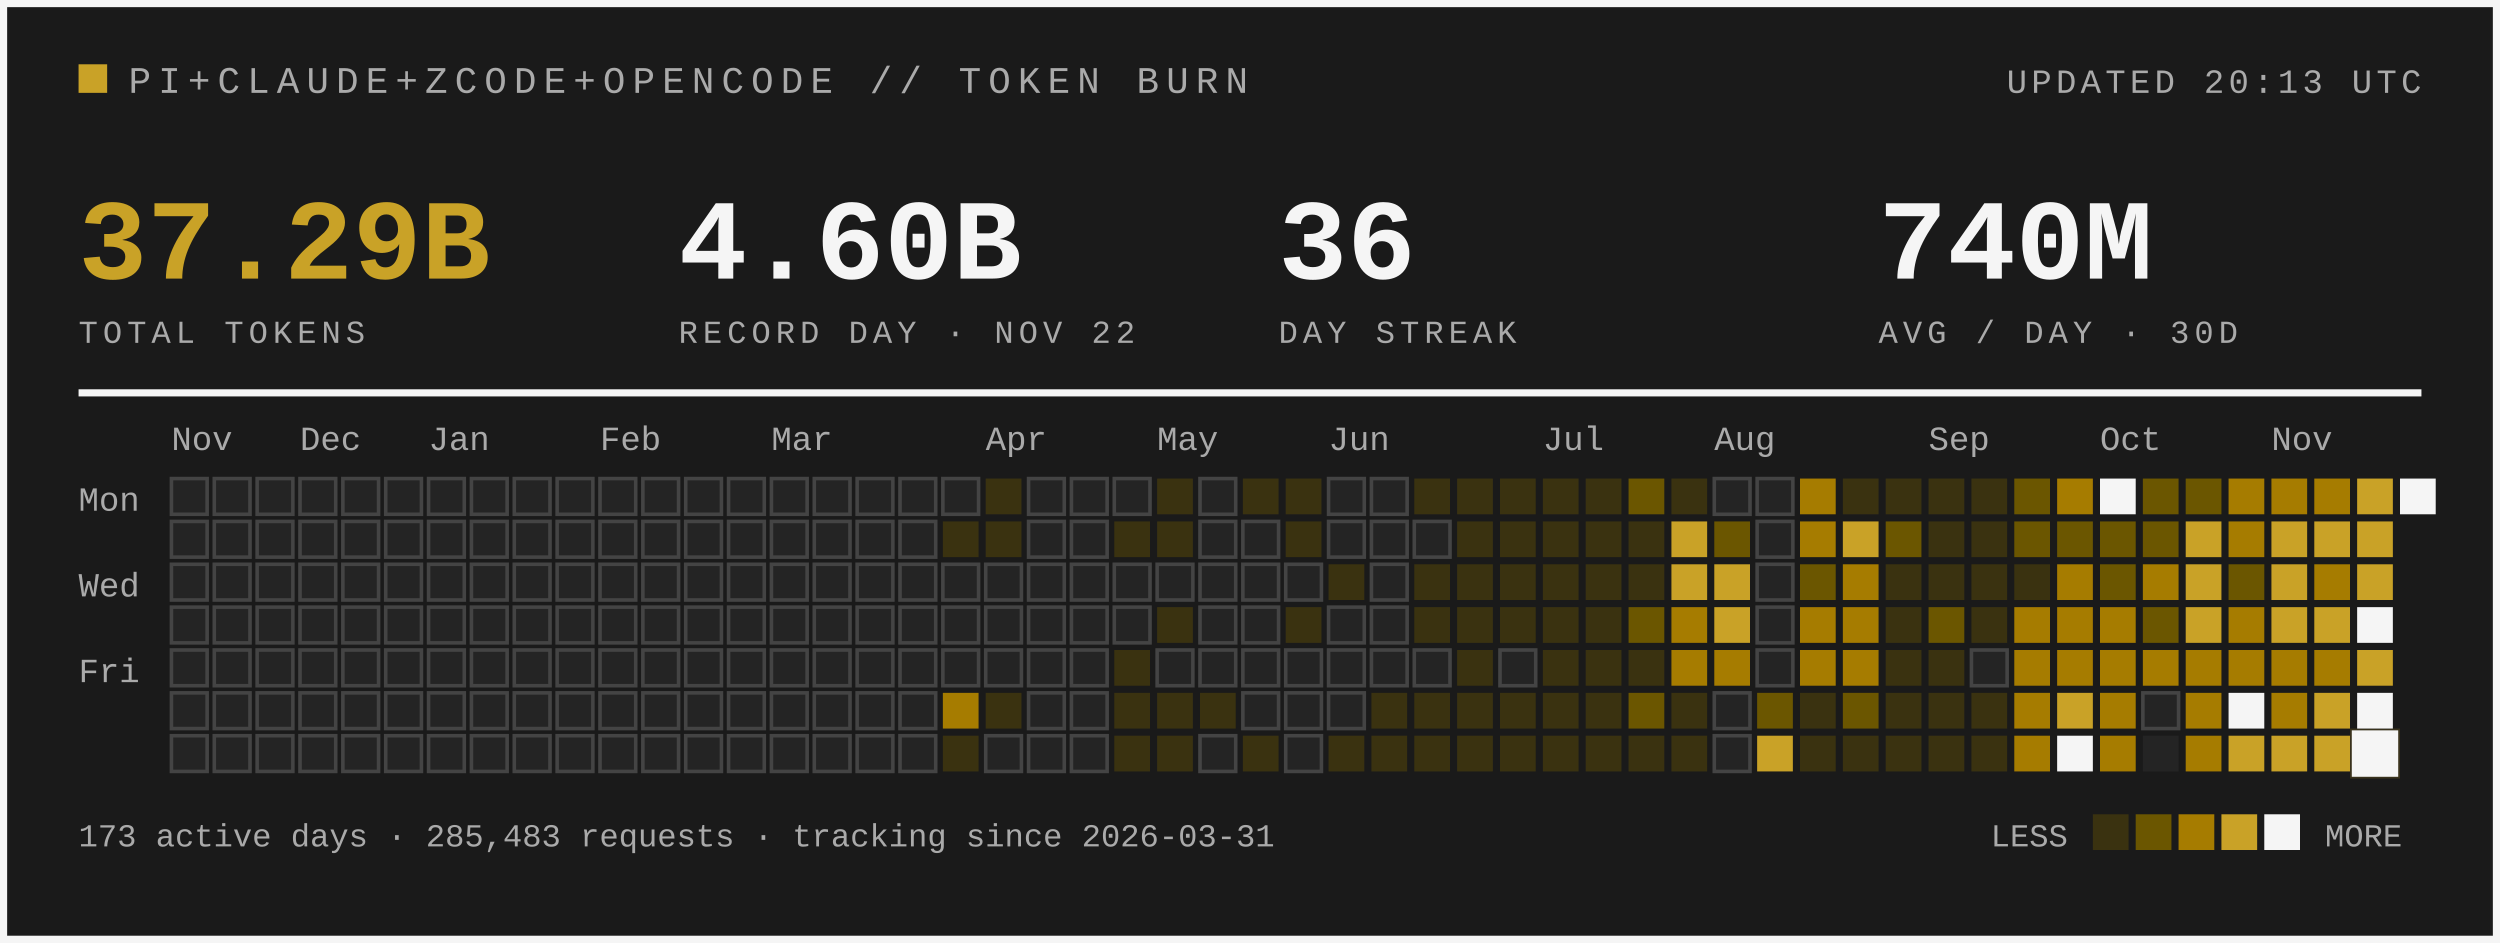
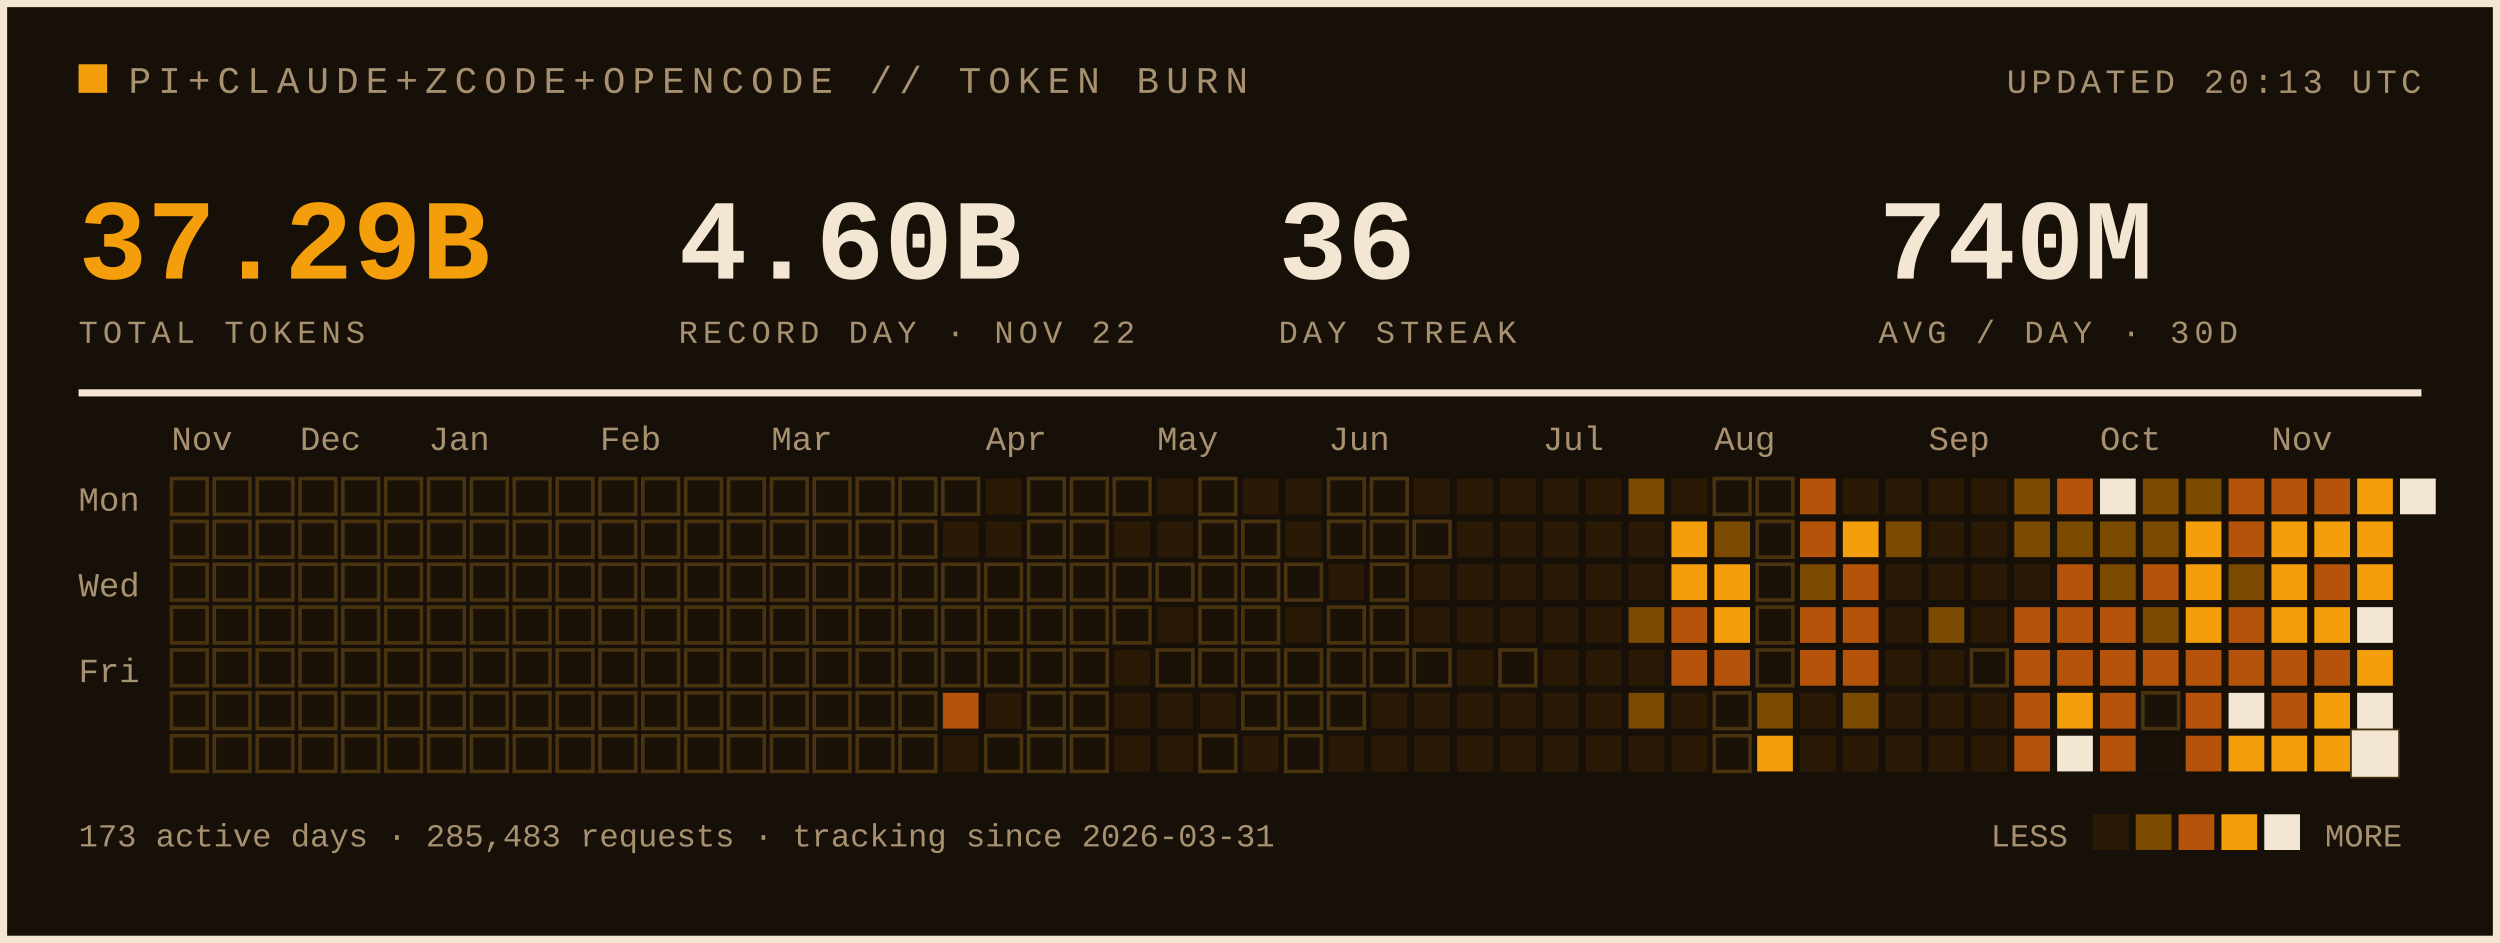
<svg xmlns="http://www.w3.org/2000/svg" width="700" height="264" viewBox="0 0 700 264" role="img" aria-label="Coding agent token usage (Pi + Claude + ZCode + OpenCode), last 12 months">
  <defs>
    <linearGradient id="flare" x1="0" y1="0" x2="1" y2="0">
      <stop offset="0" stop-color="#fb923c" />
      <stop offset=".55" stop-color="#f97316" />
      <stop offset="1" stop-color="#fde047" />
    </linearGradient>
    <style>
text{font-family:'JetBrains Mono','Courier New',monospace}
.mono{font-family:'JetBrains Mono','Courier New',monospace}
- .card{fill:#1a1a1a;stroke:#f5f5f5;stroke-width:3}
- .fg{fill:#f5f5f5}
- .muted{fill:#aaaaaa}
- .hot{fill:#c9a227}
- .divider{stroke:#f5f5f5;stroke-width:2}
- .nodata{fill:#242424;stroke:#444444;stroke-width:1}
- .c0{fill:#242424}.c1{fill:#3a3210}.c2{fill:#6b5600}.c3{fill:#a67c00}.c4{fill:#c9a227}.c5{fill:#f5f5f5}
- .record{stroke:#f5f5f5;stroke-width:3}
- .glow{fill:#c9a227;opacity:.18}
+ .card{fill:#171008;stroke:#f3e7d3;stroke-width:3}
+ .fg{fill:#f3e7d3}
+ .muted{fill:#a89170}
+ .hot{fill:#f59e0b}
+ .divider{stroke:#f3e7d3;stroke-width:2}
+ .nodata{fill:#1a1206;stroke:#4a3410;stroke-width:1}
+ .c0{fill:#1a1206}.c1{fill:#2a1a05}.c2{fill:#7a4a00}.c3{fill:#b45309}.c4{fill:#f59e0b}.c5{fill:#f3e7d3}
+ .record{stroke:#f3e7d3;stroke-width:3}
+ .glow{fill:#f59e0b;opacity:.18}
</style>
  </defs>
  <rect class="card" x="0.5" y="0.5" width="699" height="263" rx="0" />
  <g class="mono">
-     <rect x="22" y="18" width="8" height="8" rx="0" fill="#c9a227" />
+     <rect x="22" y="18" width="8" height="8" rx="0" fill="#f59e0b" />
    <text class="muted" x="36" y="26" font-size="10.5" letter-spacing="2">PI+CLAUDE+ZCODE+OPENCODE // TOKEN BURN</text>
    <text class="muted" x="678" y="26" font-size="9.5" text-anchor="end" letter-spacing="1.2">UPDATED 20:13 UTC</text>
  </g>
  <g>
    <text class="hot" x="22" y="78" font-size="32" font-weight="700">37.29B</text>
    <text class="mono muted" x="22" y="96" font-size="9" letter-spacing="1.4">TOTAL TOKENS</text>
    <text class="fg" x="190" y="78" font-size="32" font-weight="700">4.60B</text>
    <text class="mono muted" x="190" y="96" font-size="9" letter-spacing="1.4">RECORD DAY · NOV 22</text>
    <text class="fg" x="358" y="78" font-size="32" font-weight="700">36</text>
    <text class="mono muted" x="358" y="96" font-size="9" letter-spacing="1.4">DAY STREAK</text>
    <text class="fg" x="526" y="78" font-size="32" font-weight="700">740M</text>
    <text class="mono muted" x="526" y="96" font-size="9" letter-spacing="1.4">AVG / DAY · 30D</text>
  </g>
  <line class="divider" x1="22" y1="110" x2="678" y2="110" />
  <g class="mono">
    <text class="mono muted" x="48" y="126" font-size="9.5">Nov</text>
    <text class="mono muted" x="84" y="126" font-size="9.5">Dec</text>
    <text class="mono muted" x="120" y="126" font-size="9.5">Jan</text>
    <text class="mono muted" x="168" y="126" font-size="9.5">Feb</text>
    <text class="mono muted" x="216" y="126" font-size="9.5">Mar</text>
    <text class="mono muted" x="276" y="126" font-size="9.5">Apr</text>
    <text class="mono muted" x="324" y="126" font-size="9.5">May</text>
    <text class="mono muted" x="372" y="126" font-size="9.5">Jun</text>
    <text class="mono muted" x="432" y="126" font-size="9.5">Jul</text>
    <text class="mono muted" x="480" y="126" font-size="9.5">Aug</text>
    <text class="mono muted" x="540" y="126" font-size="9.5">Sep</text>
    <text class="mono muted" x="588" y="126" font-size="9.5">Oct</text>
    <text class="mono muted" x="636" y="126" font-size="9.5">Nov</text>
    <text class="mono muted" x="22" y="143" font-size="9.5">Mon</text>
    <text class="mono muted" x="22" y="167" font-size="9.5">Wed</text>
    <text class="mono muted" x="22" y="191" font-size="9.5">Fri</text>
  </g>
  <g>
    <rect class="glow" x="658" y="204" width="14" height="14" rx="0" />
    <rect class="nodata" x="48" y="134" width="10" height="10" rx="0" />
    <rect class="nodata" x="48" y="146" width="10" height="10" rx="0" />
    <rect class="nodata" x="48" y="158" width="10" height="10" rx="0" />
    <rect class="nodata" x="48" y="170" width="10" height="10" rx="0" />
    <rect class="nodata" x="48" y="182" width="10" height="10" rx="0" />
    <rect class="nodata" x="48" y="194" width="10" height="10" rx="0" />
    <rect class="nodata" x="48" y="206" width="10" height="10" rx="0" />
    <rect class="nodata" x="60" y="134" width="10" height="10" rx="0" />
    <rect class="nodata" x="60" y="146" width="10" height="10" rx="0" />
    <rect class="nodata" x="60" y="158" width="10" height="10" rx="0" />
    <rect class="nodata" x="60" y="170" width="10" height="10" rx="0" />
    <rect class="nodata" x="60" y="182" width="10" height="10" rx="0" />
    <rect class="nodata" x="60" y="194" width="10" height="10" rx="0" />
    <rect class="nodata" x="60" y="206" width="10" height="10" rx="0" />
    <rect class="nodata" x="72" y="134" width="10" height="10" rx="0" />
    <rect class="nodata" x="72" y="146" width="10" height="10" rx="0" />
    <rect class="nodata" x="72" y="158" width="10" height="10" rx="0" />
    <rect class="nodata" x="72" y="170" width="10" height="10" rx="0" />
    <rect class="nodata" x="72" y="182" width="10" height="10" rx="0" />
    <rect class="nodata" x="72" y="194" width="10" height="10" rx="0" />
    <rect class="nodata" x="72" y="206" width="10" height="10" rx="0" />
    <rect class="nodata" x="84" y="134" width="10" height="10" rx="0" />
    <rect class="nodata" x="84" y="146" width="10" height="10" rx="0" />
    <rect class="nodata" x="84" y="158" width="10" height="10" rx="0" />
    <rect class="nodata" x="84" y="170" width="10" height="10" rx="0" />
    <rect class="nodata" x="84" y="182" width="10" height="10" rx="0" />
    <rect class="nodata" x="84" y="194" width="10" height="10" rx="0" />
    <rect class="nodata" x="84" y="206" width="10" height="10" rx="0" />
    <rect class="nodata" x="96" y="134" width="10" height="10" rx="0" />
    <rect class="nodata" x="96" y="146" width="10" height="10" rx="0" />
    <rect class="nodata" x="96" y="158" width="10" height="10" rx="0" />
    <rect class="nodata" x="96" y="170" width="10" height="10" rx="0" />
    <rect class="nodata" x="96" y="182" width="10" height="10" rx="0" />
    <rect class="nodata" x="96" y="194" width="10" height="10" rx="0" />
    <rect class="nodata" x="96" y="206" width="10" height="10" rx="0" />
    <rect class="nodata" x="108" y="134" width="10" height="10" rx="0" />
    <rect class="nodata" x="108" y="146" width="10" height="10" rx="0" />
    <rect class="nodata" x="108" y="158" width="10" height="10" rx="0" />
    <rect class="nodata" x="108" y="170" width="10" height="10" rx="0" />
    <rect class="nodata" x="108" y="182" width="10" height="10" rx="0" />
    <rect class="nodata" x="108" y="194" width="10" height="10" rx="0" />
    <rect class="nodata" x="108" y="206" width="10" height="10" rx="0" />
    <rect class="nodata" x="120" y="134" width="10" height="10" rx="0" />
    <rect class="nodata" x="120" y="146" width="10" height="10" rx="0" />
    <rect class="nodata" x="120" y="158" width="10" height="10" rx="0" />
    <rect class="nodata" x="120" y="170" width="10" height="10" rx="0" />
    <rect class="nodata" x="120" y="182" width="10" height="10" rx="0" />
    <rect class="nodata" x="120" y="194" width="10" height="10" rx="0" />
    <rect class="nodata" x="120" y="206" width="10" height="10" rx="0" />
    <rect class="nodata" x="132" y="134" width="10" height="10" rx="0" />
    <rect class="nodata" x="132" y="146" width="10" height="10" rx="0" />
    <rect class="nodata" x="132" y="158" width="10" height="10" rx="0" />
    <rect class="nodata" x="132" y="170" width="10" height="10" rx="0" />
    <rect class="nodata" x="132" y="182" width="10" height="10" rx="0" />
    <rect class="nodata" x="132" y="194" width="10" height="10" rx="0" />
    <rect class="nodata" x="132" y="206" width="10" height="10" rx="0" />
    <rect class="nodata" x="144" y="134" width="10" height="10" rx="0" />
    <rect class="nodata" x="144" y="146" width="10" height="10" rx="0" />
    <rect class="nodata" x="144" y="158" width="10" height="10" rx="0" />
    <rect class="nodata" x="144" y="170" width="10" height="10" rx="0" />
    <rect class="nodata" x="144" y="182" width="10" height="10" rx="0" />
    <rect class="nodata" x="144" y="194" width="10" height="10" rx="0" />
    <rect class="nodata" x="144" y="206" width="10" height="10" rx="0" />
    <rect class="nodata" x="156" y="134" width="10" height="10" rx="0" />
    <rect class="nodata" x="156" y="146" width="10" height="10" rx="0" />
    <rect class="nodata" x="156" y="158" width="10" height="10" rx="0" />
    <rect class="nodata" x="156" y="170" width="10" height="10" rx="0" />
    <rect class="nodata" x="156" y="182" width="10" height="10" rx="0" />
    <rect class="nodata" x="156" y="194" width="10" height="10" rx="0" />
    <rect class="nodata" x="156" y="206" width="10" height="10" rx="0" />
    <rect class="nodata" x="168" y="134" width="10" height="10" rx="0" />
    <rect class="nodata" x="168" y="146" width="10" height="10" rx="0" />
    <rect class="nodata" x="168" y="158" width="10" height="10" rx="0" />
    <rect class="nodata" x="168" y="170" width="10" height="10" rx="0" />
    <rect class="nodata" x="168" y="182" width="10" height="10" rx="0" />
    <rect class="nodata" x="168" y="194" width="10" height="10" rx="0" />
    <rect class="nodata" x="168" y="206" width="10" height="10" rx="0" />
    <rect class="nodata" x="180" y="134" width="10" height="10" rx="0" />
    <rect class="nodata" x="180" y="146" width="10" height="10" rx="0" />
    <rect class="nodata" x="180" y="158" width="10" height="10" rx="0" />
    <rect class="nodata" x="180" y="170" width="10" height="10" rx="0" />
    <rect class="nodata" x="180" y="182" width="10" height="10" rx="0" />
    <rect class="nodata" x="180" y="194" width="10" height="10" rx="0" />
    <rect class="nodata" x="180" y="206" width="10" height="10" rx="0" />
    <rect class="nodata" x="192" y="134" width="10" height="10" rx="0" />
    <rect class="nodata" x="192" y="146" width="10" height="10" rx="0" />
    <rect class="nodata" x="192" y="158" width="10" height="10" rx="0" />
    <rect class="nodata" x="192" y="170" width="10" height="10" rx="0" />
    <rect class="nodata" x="192" y="182" width="10" height="10" rx="0" />
    <rect class="nodata" x="192" y="194" width="10" height="10" rx="0" />
    <rect class="nodata" x="192" y="206" width="10" height="10" rx="0" />
    <rect class="nodata" x="204" y="134" width="10" height="10" rx="0" />
    <rect class="nodata" x="204" y="146" width="10" height="10" rx="0" />
    <rect class="nodata" x="204" y="158" width="10" height="10" rx="0" />
    <rect class="nodata" x="204" y="170" width="10" height="10" rx="0" />
    <rect class="nodata" x="204" y="182" width="10" height="10" rx="0" />
    <rect class="nodata" x="204" y="194" width="10" height="10" rx="0" />
    <rect class="nodata" x="204" y="206" width="10" height="10" rx="0" />
    <rect class="nodata" x="216" y="134" width="10" height="10" rx="0" />
    <rect class="nodata" x="216" y="146" width="10" height="10" rx="0" />
    <rect class="nodata" x="216" y="158" width="10" height="10" rx="0" />
    <rect class="nodata" x="216" y="170" width="10" height="10" rx="0" />
    <rect class="nodata" x="216" y="182" width="10" height="10" rx="0" />
    <rect class="nodata" x="216" y="194" width="10" height="10" rx="0" />
    <rect class="nodata" x="216" y="206" width="10" height="10" rx="0" />
    <rect class="nodata" x="228" y="134" width="10" height="10" rx="0" />
    <rect class="nodata" x="228" y="146" width="10" height="10" rx="0" />
    <rect class="nodata" x="228" y="158" width="10" height="10" rx="0" />
    <rect class="nodata" x="228" y="170" width="10" height="10" rx="0" />
    <rect class="nodata" x="228" y="182" width="10" height="10" rx="0" />
    <rect class="nodata" x="228" y="194" width="10" height="10" rx="0" />
    <rect class="nodata" x="228" y="206" width="10" height="10" rx="0" />
    <rect class="nodata" x="240" y="134" width="10" height="10" rx="0" />
    <rect class="nodata" x="240" y="146" width="10" height="10" rx="0" />
    <rect class="nodata" x="240" y="158" width="10" height="10" rx="0" />
    <rect class="nodata" x="240" y="170" width="10" height="10" rx="0" />
    <rect class="nodata" x="240" y="182" width="10" height="10" rx="0" />
    <rect class="nodata" x="240" y="194" width="10" height="10" rx="0" />
    <rect class="nodata" x="240" y="206" width="10" height="10" rx="0" />
    <rect class="nodata" x="252" y="134" width="10" height="10" rx="0" />
    <rect class="nodata" x="252" y="146" width="10" height="10" rx="0" />
    <rect class="nodata" x="252" y="158" width="10" height="10" rx="0" />
    <rect class="nodata" x="252" y="170" width="10" height="10" rx="0" />
    <rect class="nodata" x="252" y="182" width="10" height="10" rx="0" />
    <rect class="nodata" x="252" y="194" width="10" height="10" rx="0" />
    <rect class="nodata" x="252" y="206" width="10" height="10" rx="0" />
    <rect class="nodata" x="264" y="134" width="10" height="10" rx="0" />
    <rect class="c1" x="264" y="146" width="10" height="10" rx="0" />
    <rect class="nodata" x="264" y="158" width="10" height="10" rx="0" />
    <rect class="nodata" x="264" y="170" width="10" height="10" rx="0" />
    <rect class="nodata" x="264" y="182" width="10" height="10" rx="0" />
    <rect class="c3" x="264" y="194" width="10" height="10" rx="0" />
    <rect class="c1" x="264" y="206" width="10" height="10" rx="0" />
    <rect class="c1" x="276" y="134" width="10" height="10" rx="0" />
    <rect class="c1" x="276" y="146" width="10" height="10" rx="0" />
    <rect class="nodata" x="276" y="158" width="10" height="10" rx="0" />
    <rect class="nodata" x="276" y="170" width="10" height="10" rx="0" />
    <rect class="nodata" x="276" y="182" width="10" height="10" rx="0" />
    <rect class="c1" x="276" y="194" width="10" height="10" rx="0" />
    <rect class="nodata" x="276" y="206" width="10" height="10" rx="0" />
    <rect class="nodata" x="288" y="134" width="10" height="10" rx="0" />
    <rect class="nodata" x="288" y="146" width="10" height="10" rx="0" />
    <rect class="nodata" x="288" y="158" width="10" height="10" rx="0" />
    <rect class="nodata" x="288" y="170" width="10" height="10" rx="0" />
    <rect class="nodata" x="288" y="182" width="10" height="10" rx="0" />
    <rect class="nodata" x="288" y="194" width="10" height="10" rx="0" />
    <rect class="nodata" x="288" y="206" width="10" height="10" rx="0" />
    <rect class="nodata" x="300" y="134" width="10" height="10" rx="0" />
    <rect class="nodata" x="300" y="146" width="10" height="10" rx="0" />
    <rect class="nodata" x="300" y="158" width="10" height="10" rx="0" />
    <rect class="nodata" x="300" y="170" width="10" height="10" rx="0" />
    <rect class="nodata" x="300" y="182" width="10" height="10" rx="0" />
    <rect class="nodata" x="300" y="194" width="10" height="10" rx="0" />
    <rect class="nodata" x="300" y="206" width="10" height="10" rx="0" />
    <rect class="nodata" x="312" y="134" width="10" height="10" rx="0" />
    <rect class="c1" x="312" y="146" width="10" height="10" rx="0" />
    <rect class="nodata" x="312" y="158" width="10" height="10" rx="0" />
    <rect class="nodata" x="312" y="170" width="10" height="10" rx="0" />
    <rect class="c1" x="312" y="182" width="10" height="10" rx="0" />
    <rect class="c1" x="312" y="194" width="10" height="10" rx="0" />
    <rect class="c1" x="312" y="206" width="10" height="10" rx="0" />
    <rect class="c1" x="324" y="134" width="10" height="10" rx="0" />
    <rect class="c1" x="324" y="146" width="10" height="10" rx="0" />
    <rect class="nodata" x="324" y="158" width="10" height="10" rx="0" />
    <rect class="c1" x="324" y="170" width="10" height="10" rx="0" />
    <rect class="nodata" x="324" y="182" width="10" height="10" rx="0" />
    <rect class="c1" x="324" y="194" width="10" height="10" rx="0" />
    <rect class="c1" x="324" y="206" width="10" height="10" rx="0" />
    <rect class="nodata" x="336" y="134" width="10" height="10" rx="0" />
    <rect class="nodata" x="336" y="146" width="10" height="10" rx="0" />
    <rect class="nodata" x="336" y="158" width="10" height="10" rx="0" />
    <rect class="nodata" x="336" y="170" width="10" height="10" rx="0" />
    <rect class="nodata" x="336" y="182" width="10" height="10" rx="0" />
    <rect class="c1" x="336" y="194" width="10" height="10" rx="0" />
    <rect class="nodata" x="336" y="206" width="10" height="10" rx="0" />
    <rect class="c1" x="348" y="134" width="10" height="10" rx="0" />
    <rect class="nodata" x="348" y="146" width="10" height="10" rx="0" />
    <rect class="nodata" x="348" y="158" width="10" height="10" rx="0" />
    <rect class="nodata" x="348" y="170" width="10" height="10" rx="0" />
    <rect class="nodata" x="348" y="182" width="10" height="10" rx="0" />
    <rect class="nodata" x="348" y="194" width="10" height="10" rx="0" />
    <rect class="c1" x="348" y="206" width="10" height="10" rx="0" />
    <rect class="c1" x="360" y="134" width="10" height="10" rx="0" />
    <rect class="c1" x="360" y="146" width="10" height="10" rx="0" />
    <rect class="nodata" x="360" y="158" width="10" height="10" rx="0" />
    <rect class="c1" x="360" y="170" width="10" height="10" rx="0" />
    <rect class="nodata" x="360" y="182" width="10" height="10" rx="0" />
    <rect class="nodata" x="360" y="194" width="10" height="10" rx="0" />
    <rect class="nodata" x="360" y="206" width="10" height="10" rx="0" />
    <rect class="nodata" x="372" y="134" width="10" height="10" rx="0" />
    <rect class="nodata" x="372" y="146" width="10" height="10" rx="0" />
    <rect class="c1" x="372" y="158" width="10" height="10" rx="0" />
    <rect class="nodata" x="372" y="170" width="10" height="10" rx="0" />
    <rect class="nodata" x="372" y="182" width="10" height="10" rx="0" />
    <rect class="nodata" x="372" y="194" width="10" height="10" rx="0" />
    <rect class="c1" x="372" y="206" width="10" height="10" rx="0" />
    <rect class="nodata" x="384" y="134" width="10" height="10" rx="0" />
    <rect class="nodata" x="384" y="146" width="10" height="10" rx="0" />
    <rect class="nodata" x="384" y="158" width="10" height="10" rx="0" />
    <rect class="nodata" x="384" y="170" width="10" height="10" rx="0" />
    <rect class="nodata" x="384" y="182" width="10" height="10" rx="0" />
    <rect class="c1" x="384" y="194" width="10" height="10" rx="0" />
    <rect class="c1" x="384" y="206" width="10" height="10" rx="0" />
    <rect class="c1" x="396" y="134" width="10" height="10" rx="0" />
    <rect class="nodata" x="396" y="146" width="10" height="10" rx="0" />
    <rect class="c1" x="396" y="158" width="10" height="10" rx="0" />
    <rect class="c1" x="396" y="170" width="10" height="10" rx="0" />
    <rect class="nodata" x="396" y="182" width="10" height="10" rx="0" />
    <rect class="c1" x="396" y="194" width="10" height="10" rx="0" />
    <rect class="c1" x="396" y="206" width="10" height="10" rx="0" />
    <rect class="c1" x="408" y="134" width="10" height="10" rx="0" />
    <rect class="c1" x="408" y="146" width="10" height="10" rx="0" />
    <rect class="c1" x="408" y="158" width="10" height="10" rx="0" />
    <rect class="c1" x="408" y="170" width="10" height="10" rx="0" />
    <rect class="c1" x="408" y="182" width="10" height="10" rx="0" />
    <rect class="c1" x="408" y="194" width="10" height="10" rx="0" />
    <rect class="c1" x="408" y="206" width="10" height="10" rx="0" />
    <rect class="c1" x="420" y="134" width="10" height="10" rx="0" />
    <rect class="c1" x="420" y="146" width="10" height="10" rx="0" />
    <rect class="c1" x="420" y="158" width="10" height="10" rx="0" />
    <rect class="c1" x="420" y="170" width="10" height="10" rx="0" />
    <rect class="nodata" x="420" y="182" width="10" height="10" rx="0" />
    <rect class="c1" x="420" y="194" width="10" height="10" rx="0" />
    <rect class="c1" x="420" y="206" width="10" height="10" rx="0" />
    <rect class="c1" x="432" y="134" width="10" height="10" rx="0" />
    <rect class="c1" x="432" y="146" width="10" height="10" rx="0" />
    <rect class="c1" x="432" y="158" width="10" height="10" rx="0" />
    <rect class="c1" x="432" y="170" width="10" height="10" rx="0" />
    <rect class="c1" x="432" y="182" width="10" height="10" rx="0" />
    <rect class="c1" x="432" y="194" width="10" height="10" rx="0" />
    <rect class="c1" x="432" y="206" width="10" height="10" rx="0" />
    <rect class="c1" x="444" y="134" width="10" height="10" rx="0" />
    <rect class="c1" x="444" y="146" width="10" height="10" rx="0" />
    <rect class="c1" x="444" y="158" width="10" height="10" rx="0" />
    <rect class="c1" x="444" y="170" width="10" height="10" rx="0" />
    <rect class="c1" x="444" y="182" width="10" height="10" rx="0" />
    <rect class="c1" x="444" y="194" width="10" height="10" rx="0" />
    <rect class="c1" x="444" y="206" width="10" height="10" rx="0" />
    <rect class="c2" x="456" y="134" width="10" height="10" rx="0" />
    <rect class="c1" x="456" y="146" width="10" height="10" rx="0" />
    <rect class="c1" x="456" y="158" width="10" height="10" rx="0" />
    <rect class="c2" x="456" y="170" width="10" height="10" rx="0" />
    <rect class="c1" x="456" y="182" width="10" height="10" rx="0" />
    <rect class="c2" x="456" y="194" width="10" height="10" rx="0" />
    <rect class="c1" x="456" y="206" width="10" height="10" rx="0" />
    <rect class="c1" x="468" y="134" width="10" height="10" rx="0" />
    <rect class="c4" x="468" y="146" width="10" height="10" rx="0" />
    <rect class="c4" x="468" y="158" width="10" height="10" rx="0" />
    <rect class="c3" x="468" y="170" width="10" height="10" rx="0" />
    <rect class="c3" x="468" y="182" width="10" height="10" rx="0" />
    <rect class="c1" x="468" y="194" width="10" height="10" rx="0" />
    <rect class="c1" x="468" y="206" width="10" height="10" rx="0" />
    <rect class="nodata" x="480" y="134" width="10" height="10" rx="0" />
    <rect class="c2" x="480" y="146" width="10" height="10" rx="0" />
    <rect class="c4" x="480" y="158" width="10" height="10" rx="0" />
    <rect class="c4" x="480" y="170" width="10" height="10" rx="0" />
    <rect class="c3" x="480" y="182" width="10" height="10" rx="0" />
    <rect class="nodata" x="480" y="194" width="10" height="10" rx="0" />
    <rect class="nodata" x="480" y="206" width="10" height="10" rx="0" />
    <rect class="nodata" x="492" y="134" width="10" height="10" rx="0" />
    <rect class="nodata" x="492" y="146" width="10" height="10" rx="0" />
    <rect class="nodata" x="492" y="158" width="10" height="10" rx="0" />
    <rect class="nodata" x="492" y="170" width="10" height="10" rx="0" />
    <rect class="nodata" x="492" y="182" width="10" height="10" rx="0" />
    <rect class="c2" x="492" y="194" width="10" height="10" rx="0" />
    <rect class="c4" x="492" y="206" width="10" height="10" rx="0" />
    <rect class="c3" x="504" y="134" width="10" height="10" rx="0" />
    <rect class="c3" x="504" y="146" width="10" height="10" rx="0" />
    <rect class="c2" x="504" y="158" width="10" height="10" rx="0" />
    <rect class="c3" x="504" y="170" width="10" height="10" rx="0" />
    <rect class="c3" x="504" y="182" width="10" height="10" rx="0" />
    <rect class="c1" x="504" y="194" width="10" height="10" rx="0" />
    <rect class="c1" x="504" y="206" width="10" height="10" rx="0" />
    <rect class="c1" x="516" y="134" width="10" height="10" rx="0" />
    <rect class="c4" x="516" y="146" width="10" height="10" rx="0" />
    <rect class="c3" x="516" y="158" width="10" height="10" rx="0" />
    <rect class="c3" x="516" y="170" width="10" height="10" rx="0" />
    <rect class="c3" x="516" y="182" width="10" height="10" rx="0" />
    <rect class="c2" x="516" y="194" width="10" height="10" rx="0" />
    <rect class="c1" x="516" y="206" width="10" height="10" rx="0" />
    <rect class="c1" x="528" y="134" width="10" height="10" rx="0" />
    <rect class="c2" x="528" y="146" width="10" height="10" rx="0" />
    <rect class="c1" x="528" y="158" width="10" height="10" rx="0" />
    <rect class="c1" x="528" y="170" width="10" height="10" rx="0" />
    <rect class="c1" x="528" y="182" width="10" height="10" rx="0" />
    <rect class="c1" x="528" y="194" width="10" height="10" rx="0" />
    <rect class="c1" x="528" y="206" width="10" height="10" rx="0" />
    <rect class="c1" x="540" y="134" width="10" height="10" rx="0" />
    <rect class="c1" x="540" y="146" width="10" height="10" rx="0" />
    <rect class="c1" x="540" y="158" width="10" height="10" rx="0" />
    <rect class="c2" x="540" y="170" width="10" height="10" rx="0" />
    <rect class="c1" x="540" y="182" width="10" height="10" rx="0" />
    <rect class="c1" x="540" y="194" width="10" height="10" rx="0" />
    <rect class="c1" x="540" y="206" width="10" height="10" rx="0" />
    <rect class="c1" x="552" y="134" width="10" height="10" rx="0" />
    <rect class="c1" x="552" y="146" width="10" height="10" rx="0" />
    <rect class="c1" x="552" y="158" width="10" height="10" rx="0" />
    <rect class="c1" x="552" y="170" width="10" height="10" rx="0" />
    <rect class="nodata" x="552" y="182" width="10" height="10" rx="0" />
    <rect class="c1" x="552" y="194" width="10" height="10" rx="0" />
    <rect class="c1" x="552" y="206" width="10" height="10" rx="0" />
    <rect class="c2" x="564" y="134" width="10" height="10" rx="0" />
    <rect class="c2" x="564" y="146" width="10" height="10" rx="0" />
    <rect class="c1" x="564" y="158" width="10" height="10" rx="0" />
    <rect class="c3" x="564" y="170" width="10" height="10" rx="0" />
    <rect class="c3" x="564" y="182" width="10" height="10" rx="0" />
    <rect class="c3" x="564" y="194" width="10" height="10" rx="0" />
    <rect class="c3" x="564" y="206" width="10" height="10" rx="0" />
    <rect class="c3" x="576" y="134" width="10" height="10" rx="0" />
    <rect class="c2" x="576" y="146" width="10" height="10" rx="0" />
    <rect class="c3" x="576" y="158" width="10" height="10" rx="0" />
    <rect class="c3" x="576" y="170" width="10" height="10" rx="0" />
    <rect class="c3" x="576" y="182" width="10" height="10" rx="0" />
    <rect class="c4" x="576" y="194" width="10" height="10" rx="0" />
    <rect class="c5" x="576" y="206" width="10" height="10" rx="0" />
    <rect class="c5" x="588" y="134" width="10" height="10" rx="0" />
    <rect class="c2" x="588" y="146" width="10" height="10" rx="0" />
    <rect class="c2" x="588" y="158" width="10" height="10" rx="0" />
    <rect class="c3" x="588" y="170" width="10" height="10" rx="0" />
    <rect class="c3" x="588" y="182" width="10" height="10" rx="0" />
    <rect class="c3" x="588" y="194" width="10" height="10" rx="0" />
    <rect class="c3" x="588" y="206" width="10" height="10" rx="0" />
    <rect class="c2" x="600" y="134" width="10" height="10" rx="0" />
    <rect class="c2" x="600" y="146" width="10" height="10" rx="0" />
    <rect class="c3" x="600" y="158" width="10" height="10" rx="0" />
    <rect class="c2" x="600" y="170" width="10" height="10" rx="0" />
    <rect class="c3" x="600" y="182" width="10" height="10" rx="0" />
    <rect class="nodata" x="600" y="194" width="10" height="10" rx="0" />
    <rect class="c0" x="600" y="206" width="10" height="10" rx="0" />
    <rect class="c2" x="612" y="134" width="10" height="10" rx="0" />
    <rect class="c4" x="612" y="146" width="10" height="10" rx="0" />
    <rect class="c4" x="612" y="158" width="10" height="10" rx="0" />
    <rect class="c4" x="612" y="170" width="10" height="10" rx="0" />
    <rect class="c3" x="612" y="182" width="10" height="10" rx="0" />
    <rect class="c3" x="612" y="194" width="10" height="10" rx="0" />
    <rect class="c3" x="612" y="206" width="10" height="10" rx="0" />
    <rect class="c3" x="624" y="134" width="10" height="10" rx="0" />
    <rect class="c3" x="624" y="146" width="10" height="10" rx="0" />
    <rect class="c2" x="624" y="158" width="10" height="10" rx="0" />
    <rect class="c3" x="624" y="170" width="10" height="10" rx="0" />
    <rect class="c3" x="624" y="182" width="10" height="10" rx="0" />
    <rect class="c5" x="624" y="194" width="10" height="10" rx="0" />
    <rect class="c4" x="624" y="206" width="10" height="10" rx="0" />
    <rect class="c3" x="636" y="134" width="10" height="10" rx="0" />
    <rect class="c4" x="636" y="146" width="10" height="10" rx="0" />
    <rect class="c4" x="636" y="158" width="10" height="10" rx="0" />
    <rect class="c4" x="636" y="170" width="10" height="10" rx="0" />
    <rect class="c3" x="636" y="182" width="10" height="10" rx="0" />
    <rect class="c3" x="636" y="194" width="10" height="10" rx="0" />
    <rect class="c4" x="636" y="206" width="10" height="10" rx="0" />
    <rect class="c3" x="648" y="134" width="10" height="10" rx="0" />
    <rect class="c4" x="648" y="146" width="10" height="10" rx="0" />
    <rect class="c3" x="648" y="158" width="10" height="10" rx="0" />
    <rect class="c4" x="648" y="170" width="10" height="10" rx="0" />
    <rect class="c3" x="648" y="182" width="10" height="10" rx="0" />
    <rect class="c4" x="648" y="194" width="10" height="10" rx="0" />
    <rect class="c4" x="648" y="206" width="10" height="10" rx="0" />
    <rect class="c4" x="660" y="134" width="10" height="10" rx="0" />
    <rect class="c4" x="660" y="146" width="10" height="10" rx="0" />
    <rect class="c4" x="660" y="158" width="10" height="10" rx="0" />
    <rect class="c5" x="660" y="170" width="10" height="10" rx="0" />
    <rect class="c4" x="660" y="182" width="10" height="10" rx="0" />
    <rect class="c5" x="660" y="194" width="10" height="10" rx="0" />
    <rect class="c5 record" x="660" y="206" width="10" height="10" rx="0" />
    <rect class="c5" x="672" y="134" width="10" height="10" rx="0" />
  </g>
  <g class="mono">
    <text class="muted" x="22" y="237" font-size="9">173 active days · 285,483 requests · tracking since 2026-03-31</text>
    <rect class="c1" x="586" y="228" width="10" height="10" rx="0" />
    <rect class="c2" x="598" y="228" width="10" height="10" rx="0" />
    <rect class="c3" x="610" y="228" width="10" height="10" rx="0" />
    <rect class="c4" x="622" y="228" width="10" height="10" rx="0" />
    <rect class="c5" x="634" y="228" width="10" height="10" rx="0" />
    <text class="mono muted" x="579" y="237" font-size="9" text-anchor="end">LESS</text>
    <text class="mono muted" x="651" y="237" font-size="9">MORE</text>
  </g>
</svg>
